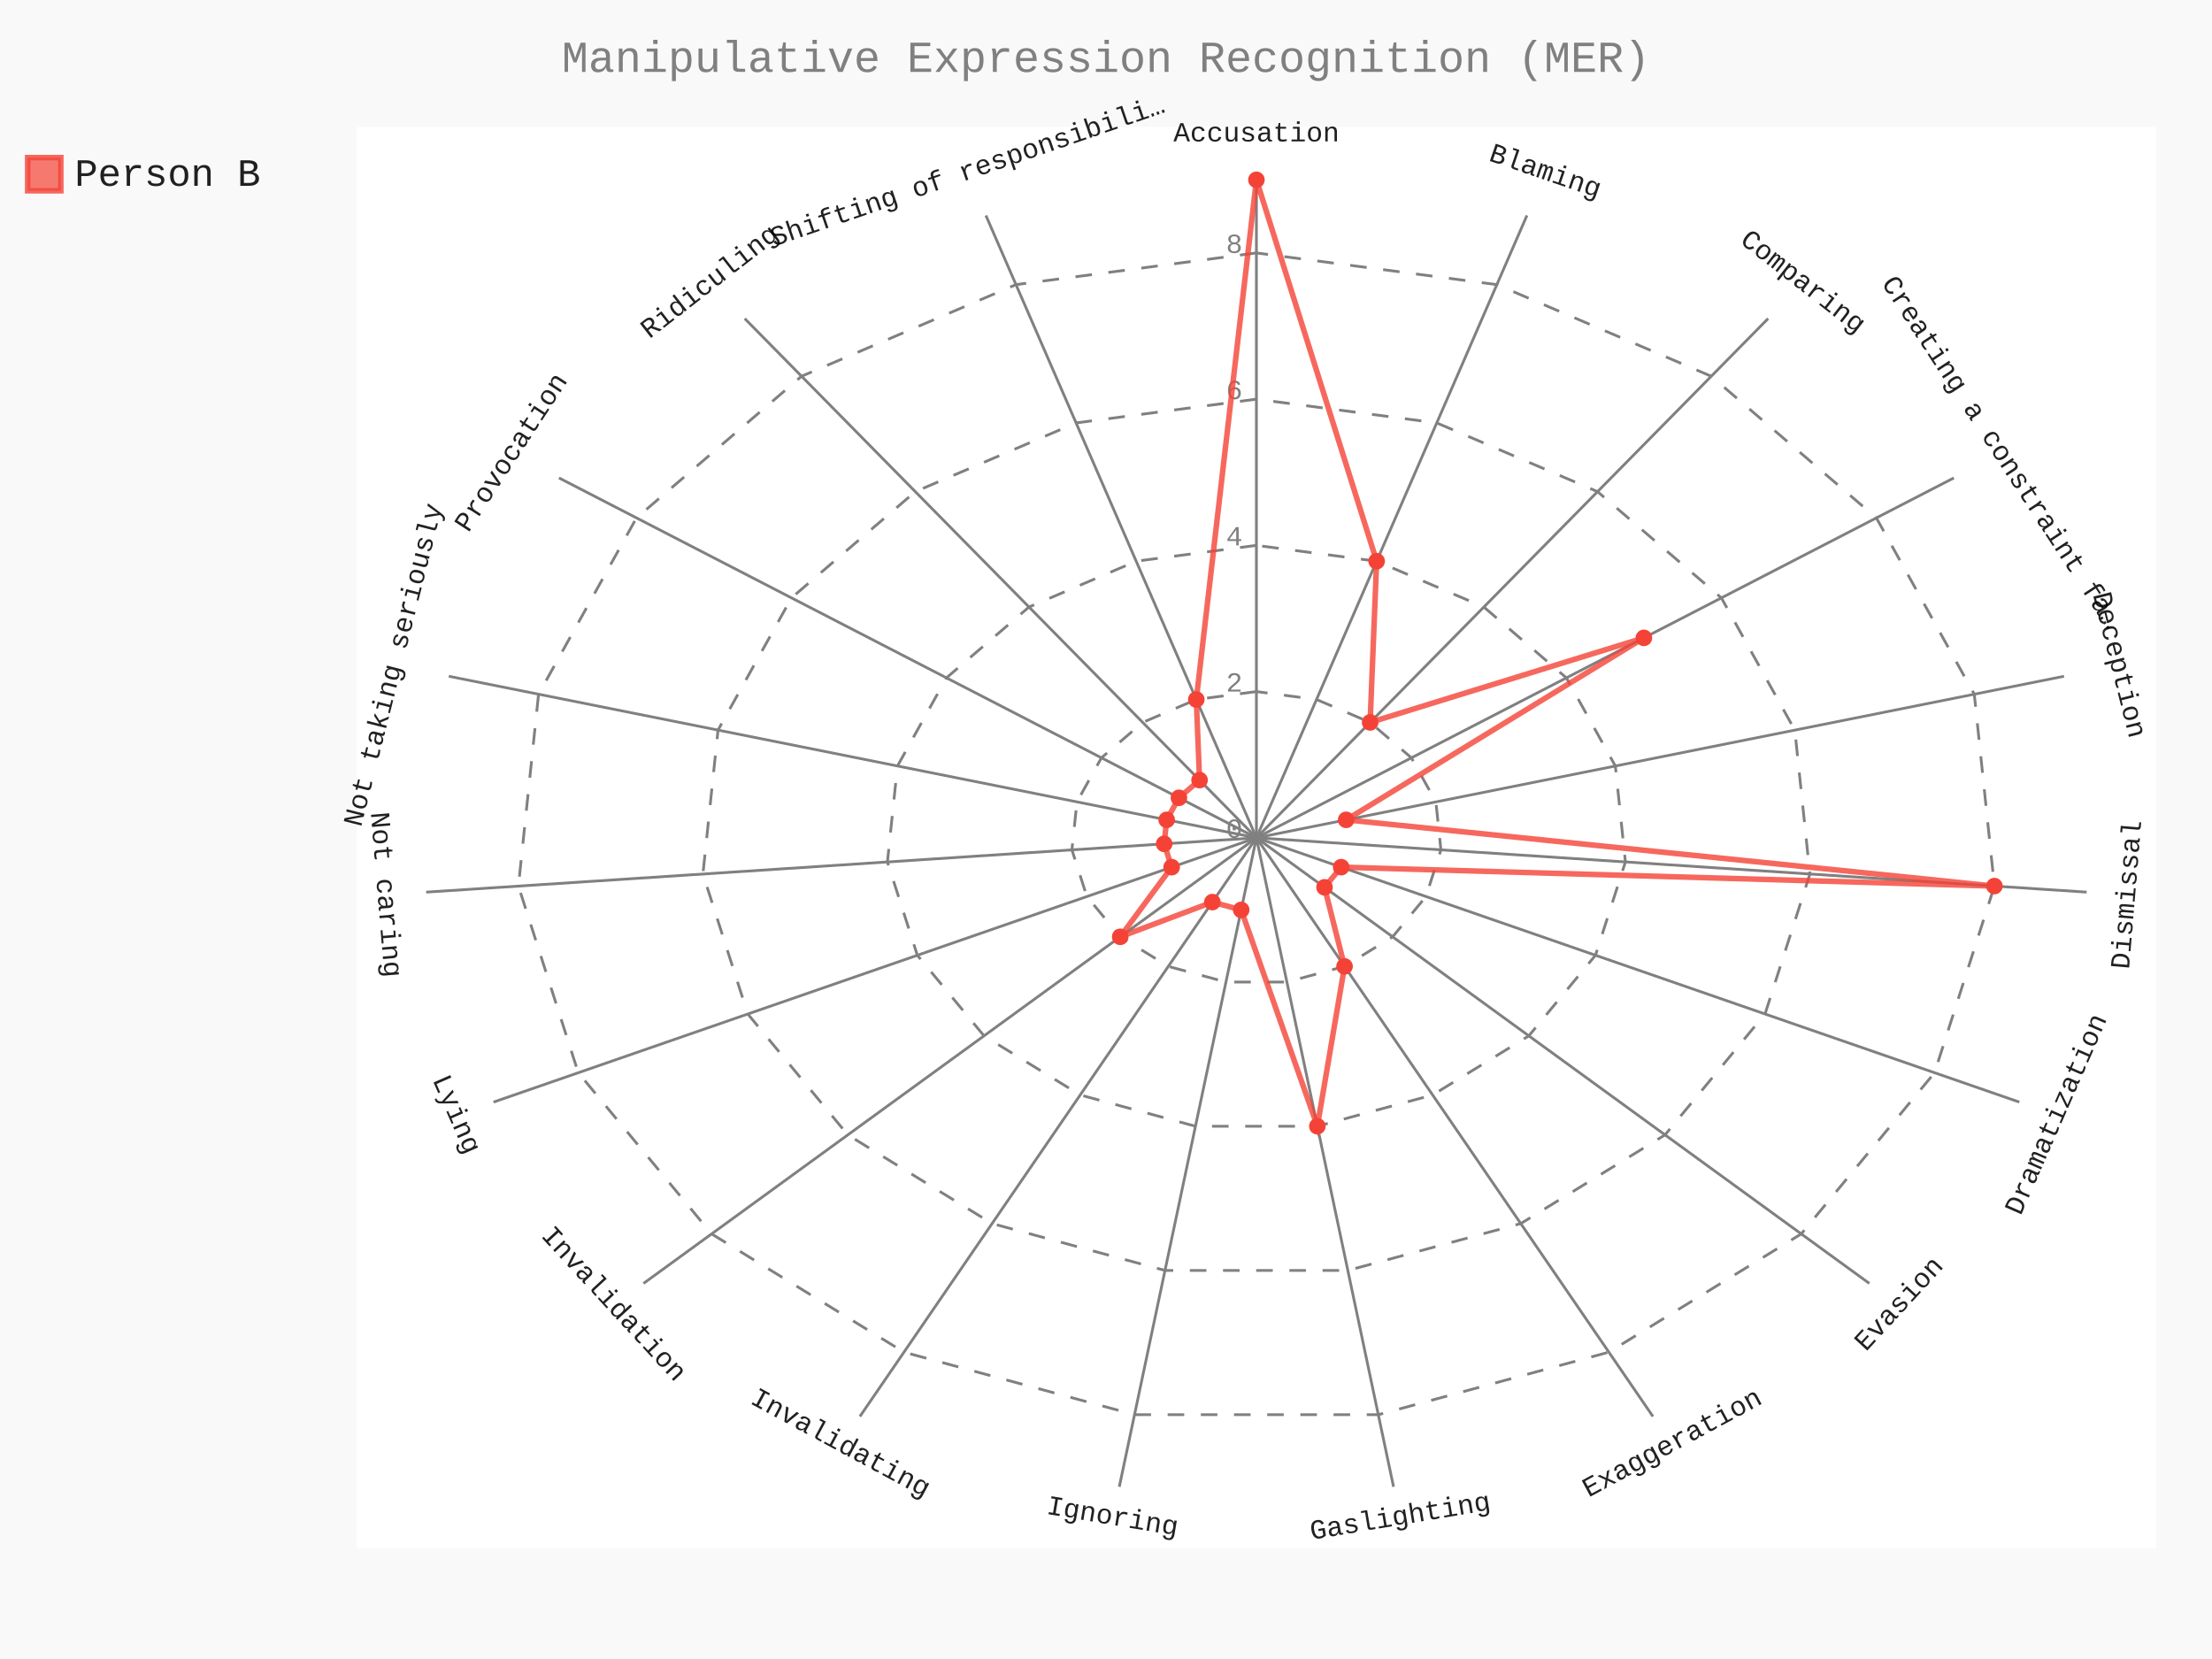
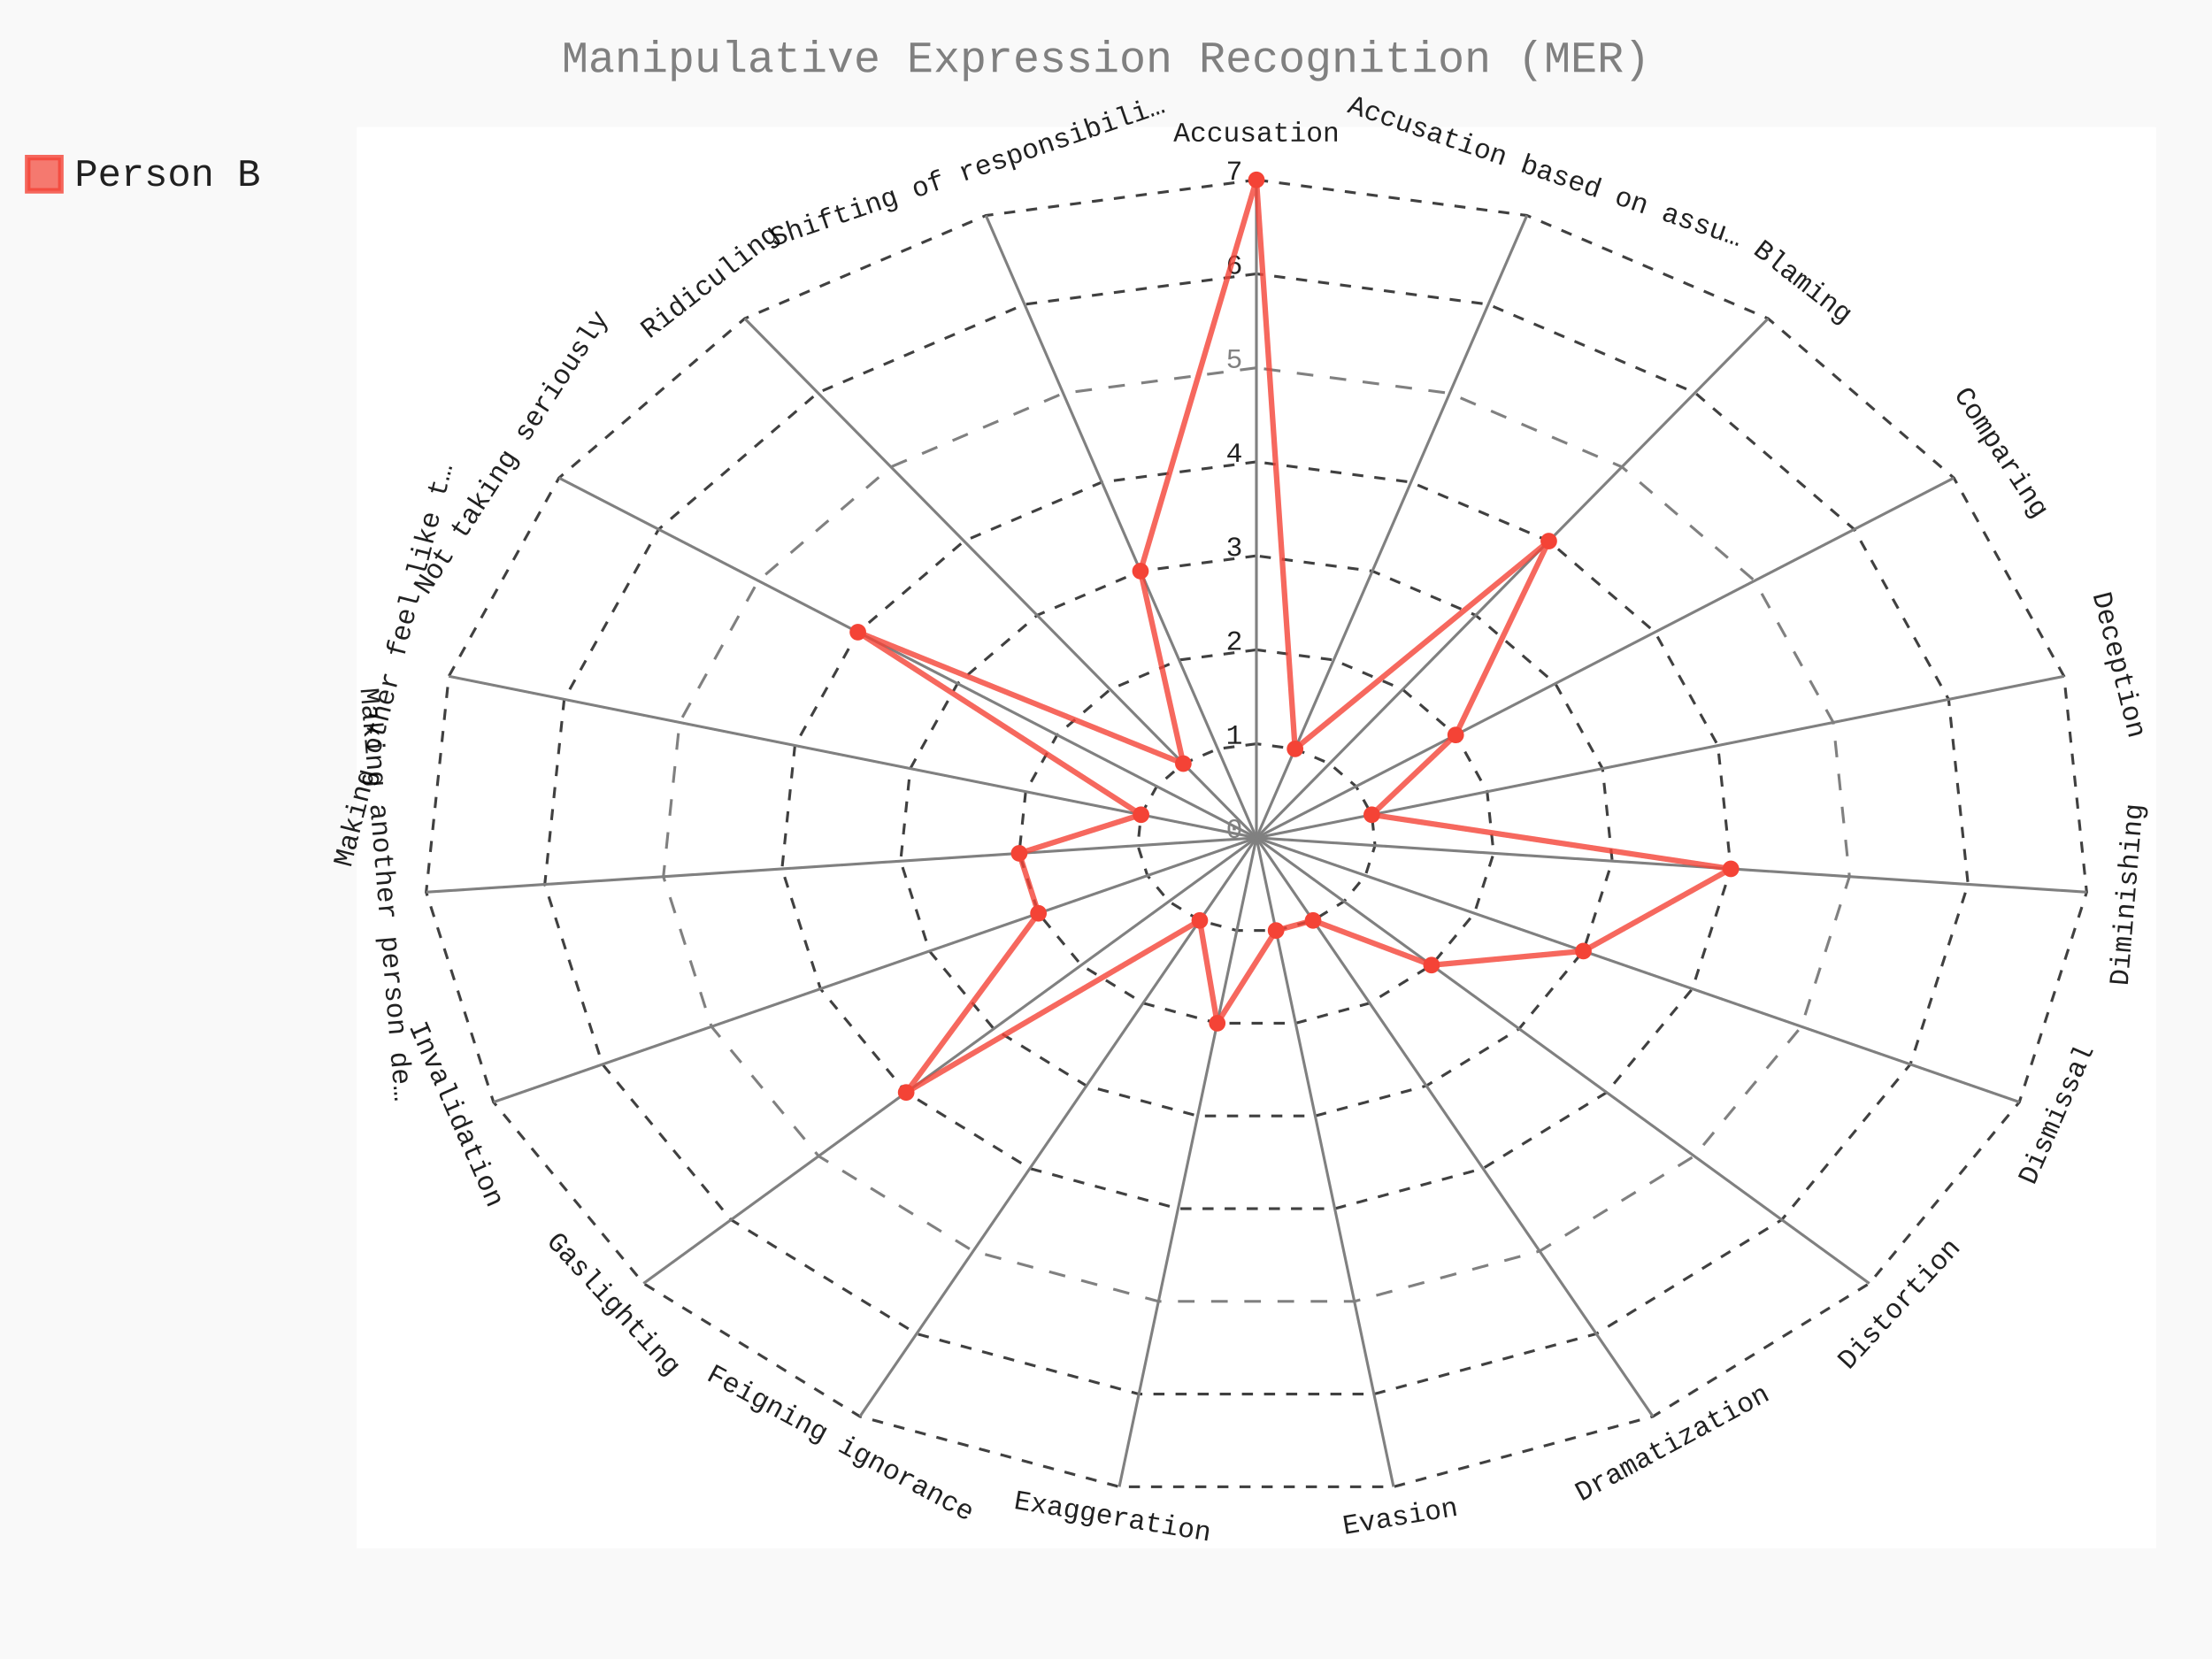
- <svg xmlns="http://www.w3.org/2000/svg" id="chart-50654006-b42e-4879-8b79-3cf847833eaa" class="pygal-chart" viewBox="0 0 800 600">
+ <svg xmlns="http://www.w3.org/2000/svg" id="chart-084419b0-6bca-4d61-9d7b-8b9382723e3b" class="pygal-chart" viewBox="0 0 800 600">
  <defs>
-     <style type="text/css">#chart-50654006-b42e-4879-8b79-3cf847833eaa{-webkit-user-select:none;-webkit-font-smoothing:antialiased;font-family:Consolas,"Liberation Mono",Menlo,Courier,monospace}#chart-50654006-b42e-4879-8b79-3cf847833eaa .title{font-family:Consolas,"Liberation Mono",Menlo,Courier,monospace;font-size:16px}#chart-50654006-b42e-4879-8b79-3cf847833eaa .legends .legend text{font-family:Consolas,"Liberation Mono",Menlo,Courier,monospace;font-size:14px}#chart-50654006-b42e-4879-8b79-3cf847833eaa .axis text{font-family:Consolas,"Liberation Mono",Menlo,Courier,monospace;font-size:10px}#chart-50654006-b42e-4879-8b79-3cf847833eaa .axis text.major{font-family:Consolas,"Liberation Mono",Menlo,Courier,monospace;font-size:10px}#chart-50654006-b42e-4879-8b79-3cf847833eaa .text-overlay text.value{font-family:Consolas,"Liberation Mono",Menlo,Courier,monospace;font-size:16px}#chart-50654006-b42e-4879-8b79-3cf847833eaa .text-overlay text.label{font-family:Consolas,"Liberation Mono",Menlo,Courier,monospace;font-size:10px}#chart-50654006-b42e-4879-8b79-3cf847833eaa .tooltip{font-family:Consolas,"Liberation Mono",Menlo,Courier,monospace;font-size:14px}#chart-50654006-b42e-4879-8b79-3cf847833eaa text.no_data{font-family:Consolas,"Liberation Mono",Menlo,Courier,monospace;font-size:64px}
- #chart-50654006-b42e-4879-8b79-3cf847833eaa{background-color:rgba(249,249,249,1)}#chart-50654006-b42e-4879-8b79-3cf847833eaa path,#chart-50654006-b42e-4879-8b79-3cf847833eaa line,#chart-50654006-b42e-4879-8b79-3cf847833eaa rect,#chart-50654006-b42e-4879-8b79-3cf847833eaa circle{-webkit-transition:150ms;-moz-transition:150ms;transition:150ms}#chart-50654006-b42e-4879-8b79-3cf847833eaa .graph &gt; .background{fill:rgba(249,249,249,1)}#chart-50654006-b42e-4879-8b79-3cf847833eaa .plot &gt; .background{fill:rgba(255,255,255,1)}#chart-50654006-b42e-4879-8b79-3cf847833eaa .graph{fill:rgba(0,0,0,.87)}#chart-50654006-b42e-4879-8b79-3cf847833eaa text.no_data{fill:rgba(128,128,128,1)}#chart-50654006-b42e-4879-8b79-3cf847833eaa .title{fill:rgba(128,128,128,1)}#chart-50654006-b42e-4879-8b79-3cf847833eaa .legends .legend text{fill:rgba(0,0,0,.87)}#chart-50654006-b42e-4879-8b79-3cf847833eaa .legends .legend:hover text{fill:rgba(128,128,128,1)}#chart-50654006-b42e-4879-8b79-3cf847833eaa .axis .line{stroke:rgba(128,128,128,1)}#chart-50654006-b42e-4879-8b79-3cf847833eaa .axis .guide.line{stroke:rgba(0,0,0,.54)}#chart-50654006-b42e-4879-8b79-3cf847833eaa .axis .major.line{stroke:rgba(0,0,0,.87)}#chart-50654006-b42e-4879-8b79-3cf847833eaa .axis text.major{fill:rgba(128,128,128,1)}#chart-50654006-b42e-4879-8b79-3cf847833eaa .axis.y .guides:hover .guide.line,#chart-50654006-b42e-4879-8b79-3cf847833eaa .line-graph .axis.x .guides:hover .guide.line,#chart-50654006-b42e-4879-8b79-3cf847833eaa .stackedline-graph .axis.x .guides:hover .guide.line,#chart-50654006-b42e-4879-8b79-3cf847833eaa .xy-graph .axis.x .guides:hover .guide.line{stroke:rgba(128,128,128,1)}#chart-50654006-b42e-4879-8b79-3cf847833eaa .axis .guides:hover text{fill:rgba(128,128,128,1)}#chart-50654006-b42e-4879-8b79-3cf847833eaa .reactive{fill-opacity:.7;stroke-opacity:.8;stroke-width:2}#chart-50654006-b42e-4879-8b79-3cf847833eaa .ci{stroke:rgba(0,0,0,.87)}#chart-50654006-b42e-4879-8b79-3cf847833eaa .reactive.active,#chart-50654006-b42e-4879-8b79-3cf847833eaa .active .reactive{fill-opacity:.8;stroke-opacity:.9;stroke-width:4}#chart-50654006-b42e-4879-8b79-3cf847833eaa .ci .reactive.active{stroke-width:1.5}#chart-50654006-b42e-4879-8b79-3cf847833eaa .series text{fill:rgba(128,128,128,1)}#chart-50654006-b42e-4879-8b79-3cf847833eaa .tooltip rect{fill:rgba(255,255,255,1);stroke:rgba(128,128,128,1);-webkit-transition:opacity 150ms;-moz-transition:opacity 150ms;transition:opacity 150ms}#chart-50654006-b42e-4879-8b79-3cf847833eaa .tooltip .label{fill:rgba(0,0,0,.87)}#chart-50654006-b42e-4879-8b79-3cf847833eaa .tooltip .label{fill:rgba(0,0,0,.87)}#chart-50654006-b42e-4879-8b79-3cf847833eaa .tooltip .legend{font-size:.8em;fill:rgba(0,0,0,.54)}#chart-50654006-b42e-4879-8b79-3cf847833eaa .tooltip .x_label{font-size:.6em;fill:rgba(128,128,128,1)}#chart-50654006-b42e-4879-8b79-3cf847833eaa .tooltip .xlink{font-size:.5em;text-decoration:underline}#chart-50654006-b42e-4879-8b79-3cf847833eaa .tooltip .value{font-size:1.5em}#chart-50654006-b42e-4879-8b79-3cf847833eaa .bound{font-size:.5em}#chart-50654006-b42e-4879-8b79-3cf847833eaa .max-value{font-size:.75em;fill:rgba(0,0,0,.54)}#chart-50654006-b42e-4879-8b79-3cf847833eaa .map-element{fill:rgba(255,255,255,1);stroke:rgba(0,0,0,.54) !important}#chart-50654006-b42e-4879-8b79-3cf847833eaa .map-element .reactive{fill-opacity:inherit;stroke-opacity:inherit}#chart-50654006-b42e-4879-8b79-3cf847833eaa .color-0,#chart-50654006-b42e-4879-8b79-3cf847833eaa .color-0 a:visited{stroke:#F44336;fill:#F44336}#chart-50654006-b42e-4879-8b79-3cf847833eaa .text-overlay .color-0 text{fill:black}
- #chart-50654006-b42e-4879-8b79-3cf847833eaa text.no_data{text-anchor:middle}#chart-50654006-b42e-4879-8b79-3cf847833eaa .guide.line{fill:none}#chart-50654006-b42e-4879-8b79-3cf847833eaa .centered{text-anchor:middle}#chart-50654006-b42e-4879-8b79-3cf847833eaa .title{text-anchor:middle}#chart-50654006-b42e-4879-8b79-3cf847833eaa .legends .legend text{fill-opacity:1}#chart-50654006-b42e-4879-8b79-3cf847833eaa .axis.x text{text-anchor:middle}#chart-50654006-b42e-4879-8b79-3cf847833eaa .axis.x:not(.web) text[transform]{text-anchor:start}#chart-50654006-b42e-4879-8b79-3cf847833eaa .axis.x:not(.web) text[transform].backwards{text-anchor:end}#chart-50654006-b42e-4879-8b79-3cf847833eaa .axis.y text{text-anchor:end}#chart-50654006-b42e-4879-8b79-3cf847833eaa .axis.y text[transform].backwards{text-anchor:start}#chart-50654006-b42e-4879-8b79-3cf847833eaa .axis.y2 text{text-anchor:start}#chart-50654006-b42e-4879-8b79-3cf847833eaa .axis.y2 text[transform].backwards{text-anchor:end}#chart-50654006-b42e-4879-8b79-3cf847833eaa .axis .guide.line{stroke-dasharray:4,4;stroke:#404040}#chart-50654006-b42e-4879-8b79-3cf847833eaa .axis .major.guide.line{stroke-dasharray:6,6;stroke:#808080}#chart-50654006-b42e-4879-8b79-3cf847833eaa .horizontal .axis.y .guide.line,#chart-50654006-b42e-4879-8b79-3cf847833eaa .horizontal .axis.y2 .guide.line,#chart-50654006-b42e-4879-8b79-3cf847833eaa .vertical .axis.x .guide.line{opacity:0}#chart-50654006-b42e-4879-8b79-3cf847833eaa .horizontal .axis.always_show .guide.line,#chart-50654006-b42e-4879-8b79-3cf847833eaa .vertical .axis.always_show .guide.line{opacity:1 !important}#chart-50654006-b42e-4879-8b79-3cf847833eaa .axis.y .guides:hover .guide.line,#chart-50654006-b42e-4879-8b79-3cf847833eaa .axis.y2 .guides:hover .guide.line,#chart-50654006-b42e-4879-8b79-3cf847833eaa .axis.x .guides:hover .guide.line{opacity:1}#chart-50654006-b42e-4879-8b79-3cf847833eaa .axis .guides:hover text{opacity:1}#chart-50654006-b42e-4879-8b79-3cf847833eaa .nofill{fill:none}#chart-50654006-b42e-4879-8b79-3cf847833eaa .subtle-fill{fill-opacity:.2}#chart-50654006-b42e-4879-8b79-3cf847833eaa .dot{stroke-width:1px;fill-opacity:1;stroke-opacity:1}#chart-50654006-b42e-4879-8b79-3cf847833eaa .dot.active{stroke-width:5px}#chart-50654006-b42e-4879-8b79-3cf847833eaa .dot.negative{fill:transparent}#chart-50654006-b42e-4879-8b79-3cf847833eaa text,#chart-50654006-b42e-4879-8b79-3cf847833eaa tspan{stroke:none !important}#chart-50654006-b42e-4879-8b79-3cf847833eaa .series text.active{opacity:1}#chart-50654006-b42e-4879-8b79-3cf847833eaa .tooltip rect{fill-opacity:.95;stroke-width:.5}#chart-50654006-b42e-4879-8b79-3cf847833eaa .tooltip text{fill-opacity:1}#chart-50654006-b42e-4879-8b79-3cf847833eaa .showable{visibility:hidden}#chart-50654006-b42e-4879-8b79-3cf847833eaa .showable.shown{visibility:visible}#chart-50654006-b42e-4879-8b79-3cf847833eaa .gauge-background{fill:rgba(229,229,229,1);stroke:none}#chart-50654006-b42e-4879-8b79-3cf847833eaa .bg-lines{stroke:rgba(249,249,249,1);stroke-width:2px}</style>
+     <style type="text/css">#chart-084419b0-6bca-4d61-9d7b-8b9382723e3b{-webkit-user-select:none;-webkit-font-smoothing:antialiased;font-family:Consolas,"Liberation Mono",Menlo,Courier,monospace}#chart-084419b0-6bca-4d61-9d7b-8b9382723e3b .title{font-family:Consolas,"Liberation Mono",Menlo,Courier,monospace;font-size:16px}#chart-084419b0-6bca-4d61-9d7b-8b9382723e3b .legends .legend text{font-family:Consolas,"Liberation Mono",Menlo,Courier,monospace;font-size:14px}#chart-084419b0-6bca-4d61-9d7b-8b9382723e3b .axis text{font-family:Consolas,"Liberation Mono",Menlo,Courier,monospace;font-size:10px}#chart-084419b0-6bca-4d61-9d7b-8b9382723e3b .axis text.major{font-family:Consolas,"Liberation Mono",Menlo,Courier,monospace;font-size:10px}#chart-084419b0-6bca-4d61-9d7b-8b9382723e3b .text-overlay text.value{font-family:Consolas,"Liberation Mono",Menlo,Courier,monospace;font-size:16px}#chart-084419b0-6bca-4d61-9d7b-8b9382723e3b .text-overlay text.label{font-family:Consolas,"Liberation Mono",Menlo,Courier,monospace;font-size:10px}#chart-084419b0-6bca-4d61-9d7b-8b9382723e3b .tooltip{font-family:Consolas,"Liberation Mono",Menlo,Courier,monospace;font-size:14px}#chart-084419b0-6bca-4d61-9d7b-8b9382723e3b text.no_data{font-family:Consolas,"Liberation Mono",Menlo,Courier,monospace;font-size:64px}
+ #chart-084419b0-6bca-4d61-9d7b-8b9382723e3b{background-color:rgba(249,249,249,1)}#chart-084419b0-6bca-4d61-9d7b-8b9382723e3b path,#chart-084419b0-6bca-4d61-9d7b-8b9382723e3b line,#chart-084419b0-6bca-4d61-9d7b-8b9382723e3b rect,#chart-084419b0-6bca-4d61-9d7b-8b9382723e3b circle{-webkit-transition:150ms;-moz-transition:150ms;transition:150ms}#chart-084419b0-6bca-4d61-9d7b-8b9382723e3b .graph &gt; .background{fill:rgba(249,249,249,1)}#chart-084419b0-6bca-4d61-9d7b-8b9382723e3b .plot &gt; .background{fill:rgba(255,255,255,1)}#chart-084419b0-6bca-4d61-9d7b-8b9382723e3b .graph{fill:rgba(0,0,0,.87)}#chart-084419b0-6bca-4d61-9d7b-8b9382723e3b text.no_data{fill:rgba(128,128,128,1)}#chart-084419b0-6bca-4d61-9d7b-8b9382723e3b .title{fill:rgba(128,128,128,1)}#chart-084419b0-6bca-4d61-9d7b-8b9382723e3b .legends .legend text{fill:rgba(0,0,0,.87)}#chart-084419b0-6bca-4d61-9d7b-8b9382723e3b .legends .legend:hover text{fill:rgba(128,128,128,1)}#chart-084419b0-6bca-4d61-9d7b-8b9382723e3b .axis .line{stroke:rgba(128,128,128,1)}#chart-084419b0-6bca-4d61-9d7b-8b9382723e3b .axis .guide.line{stroke:rgba(0,0,0,.54)}#chart-084419b0-6bca-4d61-9d7b-8b9382723e3b .axis .major.line{stroke:rgba(0,0,0,.87)}#chart-084419b0-6bca-4d61-9d7b-8b9382723e3b .axis text.major{fill:rgba(128,128,128,1)}#chart-084419b0-6bca-4d61-9d7b-8b9382723e3b .axis.y .guides:hover .guide.line,#chart-084419b0-6bca-4d61-9d7b-8b9382723e3b .line-graph .axis.x .guides:hover .guide.line,#chart-084419b0-6bca-4d61-9d7b-8b9382723e3b .stackedline-graph .axis.x .guides:hover .guide.line,#chart-084419b0-6bca-4d61-9d7b-8b9382723e3b .xy-graph .axis.x .guides:hover .guide.line{stroke:rgba(128,128,128,1)}#chart-084419b0-6bca-4d61-9d7b-8b9382723e3b .axis .guides:hover text{fill:rgba(128,128,128,1)}#chart-084419b0-6bca-4d61-9d7b-8b9382723e3b .reactive{fill-opacity:.7;stroke-opacity:.8;stroke-width:2}#chart-084419b0-6bca-4d61-9d7b-8b9382723e3b .ci{stroke:rgba(0,0,0,.87)}#chart-084419b0-6bca-4d61-9d7b-8b9382723e3b .reactive.active,#chart-084419b0-6bca-4d61-9d7b-8b9382723e3b .active .reactive{fill-opacity:.8;stroke-opacity:.9;stroke-width:4}#chart-084419b0-6bca-4d61-9d7b-8b9382723e3b .ci .reactive.active{stroke-width:1.5}#chart-084419b0-6bca-4d61-9d7b-8b9382723e3b .series text{fill:rgba(128,128,128,1)}#chart-084419b0-6bca-4d61-9d7b-8b9382723e3b .tooltip rect{fill:rgba(255,255,255,1);stroke:rgba(128,128,128,1);-webkit-transition:opacity 150ms;-moz-transition:opacity 150ms;transition:opacity 150ms}#chart-084419b0-6bca-4d61-9d7b-8b9382723e3b .tooltip .label{fill:rgba(0,0,0,.87)}#chart-084419b0-6bca-4d61-9d7b-8b9382723e3b .tooltip .label{fill:rgba(0,0,0,.87)}#chart-084419b0-6bca-4d61-9d7b-8b9382723e3b .tooltip .legend{font-size:.8em;fill:rgba(0,0,0,.54)}#chart-084419b0-6bca-4d61-9d7b-8b9382723e3b .tooltip .x_label{font-size:.6em;fill:rgba(128,128,128,1)}#chart-084419b0-6bca-4d61-9d7b-8b9382723e3b .tooltip .xlink{font-size:.5em;text-decoration:underline}#chart-084419b0-6bca-4d61-9d7b-8b9382723e3b .tooltip .value{font-size:1.5em}#chart-084419b0-6bca-4d61-9d7b-8b9382723e3b .bound{font-size:.5em}#chart-084419b0-6bca-4d61-9d7b-8b9382723e3b .max-value{font-size:.75em;fill:rgba(0,0,0,.54)}#chart-084419b0-6bca-4d61-9d7b-8b9382723e3b .map-element{fill:rgba(255,255,255,1);stroke:rgba(0,0,0,.54) !important}#chart-084419b0-6bca-4d61-9d7b-8b9382723e3b .map-element .reactive{fill-opacity:inherit;stroke-opacity:inherit}#chart-084419b0-6bca-4d61-9d7b-8b9382723e3b .color-0,#chart-084419b0-6bca-4d61-9d7b-8b9382723e3b .color-0 a:visited{stroke:#F44336;fill:#F44336}#chart-084419b0-6bca-4d61-9d7b-8b9382723e3b .text-overlay .color-0 text{fill:black}
+ #chart-084419b0-6bca-4d61-9d7b-8b9382723e3b text.no_data{text-anchor:middle}#chart-084419b0-6bca-4d61-9d7b-8b9382723e3b .guide.line{fill:none}#chart-084419b0-6bca-4d61-9d7b-8b9382723e3b .centered{text-anchor:middle}#chart-084419b0-6bca-4d61-9d7b-8b9382723e3b .title{text-anchor:middle}#chart-084419b0-6bca-4d61-9d7b-8b9382723e3b .legends .legend text{fill-opacity:1}#chart-084419b0-6bca-4d61-9d7b-8b9382723e3b .axis.x text{text-anchor:middle}#chart-084419b0-6bca-4d61-9d7b-8b9382723e3b .axis.x:not(.web) text[transform]{text-anchor:start}#chart-084419b0-6bca-4d61-9d7b-8b9382723e3b .axis.x:not(.web) text[transform].backwards{text-anchor:end}#chart-084419b0-6bca-4d61-9d7b-8b9382723e3b .axis.y text{text-anchor:end}#chart-084419b0-6bca-4d61-9d7b-8b9382723e3b .axis.y text[transform].backwards{text-anchor:start}#chart-084419b0-6bca-4d61-9d7b-8b9382723e3b .axis.y2 text{text-anchor:start}#chart-084419b0-6bca-4d61-9d7b-8b9382723e3b .axis.y2 text[transform].backwards{text-anchor:end}#chart-084419b0-6bca-4d61-9d7b-8b9382723e3b .axis .guide.line{stroke-dasharray:4,4;stroke:#404040}#chart-084419b0-6bca-4d61-9d7b-8b9382723e3b .axis .major.guide.line{stroke-dasharray:6,6;stroke:#808080}#chart-084419b0-6bca-4d61-9d7b-8b9382723e3b .horizontal .axis.y .guide.line,#chart-084419b0-6bca-4d61-9d7b-8b9382723e3b .horizontal .axis.y2 .guide.line,#chart-084419b0-6bca-4d61-9d7b-8b9382723e3b .vertical .axis.x .guide.line{opacity:0}#chart-084419b0-6bca-4d61-9d7b-8b9382723e3b .horizontal .axis.always_show .guide.line,#chart-084419b0-6bca-4d61-9d7b-8b9382723e3b .vertical .axis.always_show .guide.line{opacity:1 !important}#chart-084419b0-6bca-4d61-9d7b-8b9382723e3b .axis.y .guides:hover .guide.line,#chart-084419b0-6bca-4d61-9d7b-8b9382723e3b .axis.y2 .guides:hover .guide.line,#chart-084419b0-6bca-4d61-9d7b-8b9382723e3b .axis.x .guides:hover .guide.line{opacity:1}#chart-084419b0-6bca-4d61-9d7b-8b9382723e3b .axis .guides:hover text{opacity:1}#chart-084419b0-6bca-4d61-9d7b-8b9382723e3b .nofill{fill:none}#chart-084419b0-6bca-4d61-9d7b-8b9382723e3b .subtle-fill{fill-opacity:.2}#chart-084419b0-6bca-4d61-9d7b-8b9382723e3b .dot{stroke-width:1px;fill-opacity:1;stroke-opacity:1}#chart-084419b0-6bca-4d61-9d7b-8b9382723e3b .dot.active{stroke-width:5px}#chart-084419b0-6bca-4d61-9d7b-8b9382723e3b .dot.negative{fill:transparent}#chart-084419b0-6bca-4d61-9d7b-8b9382723e3b text,#chart-084419b0-6bca-4d61-9d7b-8b9382723e3b tspan{stroke:none !important}#chart-084419b0-6bca-4d61-9d7b-8b9382723e3b .series text.active{opacity:1}#chart-084419b0-6bca-4d61-9d7b-8b9382723e3b .tooltip rect{fill-opacity:.95;stroke-width:.5}#chart-084419b0-6bca-4d61-9d7b-8b9382723e3b .tooltip text{fill-opacity:1}#chart-084419b0-6bca-4d61-9d7b-8b9382723e3b .showable{visibility:hidden}#chart-084419b0-6bca-4d61-9d7b-8b9382723e3b .showable.shown{visibility:visible}#chart-084419b0-6bca-4d61-9d7b-8b9382723e3b .gauge-background{fill:rgba(229,229,229,1);stroke:none}#chart-084419b0-6bca-4d61-9d7b-8b9382723e3b .bg-lines{stroke:rgba(249,249,249,1);stroke-width:2px}</style>
  </defs>
  <g class="graph radar-graph vertical">
    <rect x="0" y="0" width="800" height="600" class="background" />
    <g transform="translate(129, 46)" class="plot">
      <rect x="0" y="0" width="650.8" height="514" class="background" />
      <g class="axis y web">
        <g class="guides">
-           <path d="M325.4 45.477 L238.439 56.938 160.902 90.079 101.191 141.308 65.776 205.074 58.496 274.467 80.139 341.968 128.359 400.26 197.932 443.029 281.318 465.638 369.482 465.638 452.868 443.029 522.441 400.26 570.661 341.968 592.304 274.467 585.024 205.074 549.609 141.308 489.898 90.079 412.361 56.938 325.4 45.477 Z" class="major guide line" />
-           <text x="320.4" y="45.477" class="major">8</text>
-         </g>
-         <g class="guides">
-           <path d="M325.4 98.358 L260.18 106.954 202.027 131.809 157.243 170.231 130.682 218.056 125.222 270.101 141.454 320.726 177.619 364.445 229.799 396.521 292.339 413.478 358.461 413.478 421.001 396.521 473.181 364.445 509.346 320.726 525.578 270.101 520.118 218.056 493.557 170.231 448.773 131.809 390.62 106.954 325.4 98.358 Z" class="major guide line" />
-           <text x="320.4" y="98.358" class="major">6</text>
-         </g>
-         <g class="guides">
-           <path d="M325.4 151.239 L281.92 156.969 243.151 173.539 213.295 199.154 195.588 231.037 191.948 265.734 202.769 299.484 226.88 328.63 261.666 350.014 303.359 361.319 347.441 361.319 389.134 350.014 423.92 328.63 448.031 299.484 458.852 265.734 455.212 231.037 437.505 199.154 407.649 173.539 368.88 156.969 325.4 151.239 Z" class="major guide line" />
-           <text x="320.4" y="151.239" class="major">4</text>
-         </g>
-         <g class="guides">
-           <path d="M325.4 204.119 L303.66 206.985 284.276 215.27 269.348 228.077 260.494 244.019 258.674 261.367 264.085 278.242 276.14 292.815 293.533 303.507 314.38 309.159 336.42 309.159 357.267 303.507 374.66 292.815 386.715 278.242 392.126 261.367 390.306 244.019 381.452 228.077 366.524 215.27 347.14 206.985 325.4 204.119 Z" class="major guide line" />
-           <text x="320.4" y="204.119" class="major">2</text>
+           <path d="M325.4 19.037 L227.569 31.931 140.34 69.214 73.165 126.847 33.323 198.584 25.133 276.651 49.481 352.589 103.729 418.168 181.999 466.282 275.808 491.717 374.992 491.717 468.801 466.282 547.071 418.168 601.319 352.589 625.667 276.651 617.477 198.584 577.635 126.847 510.46 69.214 423.231 31.931 325.4 19.037 Z" class="guide line" />
+           <text x="320.4" y="19.037" class="">7</text>
+         </g>
+         <g class="guides">
+           <path d="M325.4 53.032 L241.545 64.083 166.777 96.04 109.198 145.44 75.049 206.929 68.028 273.844 88.898 338.933 135.396 395.144 202.485 436.385 282.893 458.186 367.907 458.186 448.315 436.385 515.404 395.144 561.902 338.933 582.772 273.844 575.751 206.929 541.602 145.44 484.023 96.04 409.255 64.083 325.4 53.032 Z" class="guide line" />
+           <text x="320.4" y="53.032" class="">6</text>
+         </g>
+         <g class="guides">
+           <path d="M325.4 87.026 L255.521 96.236 193.214 122.867 145.232 164.033 116.774 215.274 110.923 271.036 128.315 325.278 167.064 372.12 222.971 406.487 289.977 424.655 360.823 424.655 427.829 406.487 483.736 372.12 522.485 325.278 539.877 271.036 534.026 215.274 505.568 164.033 457.586 122.867 395.279 96.236 325.4 87.026 Z" class="major guide line" />
+           <text x="320.4" y="87.026" class="major">5</text>
+         </g>
+         <g class="guides">
+           <path d="M325.4 121.021 L269.497 128.389 219.651 149.694 181.266 182.627 158.499 223.619 153.819 268.229 167.732 311.622 198.731 349.096 243.456 376.59 297.062 391.124 353.738 391.124 407.344 376.59 452.069 349.096 483.068 311.622 496.981 268.229 492.301 223.619 469.534 182.627 431.149 149.694 381.303 128.389 325.4 121.021 Z" class="guide line" />
+           <text x="320.4" y="121.021" class="">4</text>
+         </g>
+         <g class="guides">
+           <path d="M325.4 155.016 L283.473 160.542 246.089 176.52 217.299 201.22 200.224 231.964 196.714 265.422 207.149 297.967 230.398 326.072 263.942 346.692 304.146 357.593 346.654 357.593 386.858 346.692 420.402 326.072 443.651 297.967 454.086 265.422 450.576 231.964 433.501 201.22 404.711 176.52 367.327 160.542 325.4 155.016 Z" class="guide line" />
+           <text x="320.4" y="155.016" class="">3</text>
+         </g>
+         <g class="guides">
+           <path d="M325.4 189.011 L297.448 192.694 272.526 203.347 253.333 219.813 241.95 240.31 239.609 262.615 246.566 284.311 262.065 303.048 284.428 316.795 311.231 324.062 339.569 324.062 366.372 316.795 388.735 303.048 404.234 284.311 411.191 262.615 408.85 240.31 397.467 219.813 378.274 203.347 353.352 192.694 325.4 189.011 Z" class="guide line" />
+           <text x="320.4" y="189.011" class="">2</text>
+         </g>
+         <g class="guides">
+           <path d="M325.4 223.005 L311.424 224.847 298.963 230.173 289.366 238.407 283.675 248.655 282.505 259.807 285.983 270.656 293.733 280.024 304.914 286.897 318.315 290.531 332.485 290.531 345.886 286.897 357.067 280.024 364.817 270.656 368.295 259.807 367.125 248.655 361.434 238.407 351.837 230.173 339.376 224.847 325.4 223.005 Z" class="guide line" />
+           <text x="320.4" y="223.005" class="">1</text>
        </g>
        <g class="guides">
          <path d="M325.4 257 L325.4 257 325.4 257 325.4 257 325.4 257 325.4 257 325.4 257 325.4 257 325.4 257 325.4 257 325.4 257 325.4 257 325.4 257 325.4 257 325.4 257 325.4 257 325.4 257 325.4 257 325.4 257 325.4 257 Z" class="major guide line" />
          <text x="320.4" y="257.0" class="major">0</text>
        </g>
      </g>
      <g class="axis x web">
        <g class="guides">
          <path d="M325.4 257 L325.4 19.037" class="line" />
          <text x="325.4" y="5.14" class="" transform="rotate(0 325.4 5.14)">Accusation</text>
        </g>
        <g class="guides">
          <path d="M325.4 257 L227.569 31.931" class="line" />
          <text x="221.856" y="18.786" class="" transform="rotate(-18.94737 221.8559 18.78647)">Shifting of responsibili…</text>
        </g>
        <g class="guides">
          <path d="M325.4 257 L140.34 69.214" class="line" />
          <text x="129.532" y="58.247" class="" transform="rotate(-37.89474 129.5325 58.24707)">Ridiculing</text>
        </g>
        <g class="guides">
          <path d="M325.4 257 L73.165 126.847" class="line" />
-           <text x="58.434" y="119.246" class="" transform="rotate(-56.8421 58.43431 119.2456)">Provocation</text>
+           <text x="58.434" y="119.246" class="" transform="rotate(-56.8421 58.43431 119.2456)">Not taking seriously</text>
        </g>
        <g class="guides">
          <path d="M325.4 257 L33.323 198.584" class="line" />
-           <text x="16.266" y="195.172" class="" transform="rotate(-75.78947 16.26601 195.172)">Not taking seriously</text>
+           <text x="16.266" y="195.172" class="" transform="rotate(-75.78947 16.26601 195.172)">Making other feel like t…</text>
        </g>
        <g class="guides">
          <path d="M325.4 257 L25.133 276.651" class="line" />
-           <text x="7.597" y="277.798" class="" transform="rotate(-274.7368 7.597178 277.7984)">Not caring</text>
+           <text x="7.597" y="277.798" class="" transform="rotate(-274.7368 7.597178 277.7984)">Making another person de…</text>
        </g>
        <g class="guides">
          <path d="M325.4 257 L49.481 352.589" class="line" />
-           <text x="33.367" y="358.171" class="" transform="rotate(-293.6842 33.36721 358.171)">Lying</text>
+           <text x="33.367" y="358.171" class="" transform="rotate(-293.6842 33.36721 358.171)">Invalidation</text>
        </g>
        <g class="guides">
          <path d="M325.4 257 L103.729 418.168" class="line" />
-           <text x="90.784" y="427.58" class="" transform="rotate(-312.6316 90.78353 427.5801)">Invalidation</text>
+           <text x="90.784" y="427.58" class="" transform="rotate(-312.6316 90.78353 427.5801)">Gaslighting</text>
        </g>
        <g class="guides">
          <path d="M325.4 257 L181.999 466.282" class="line" />
-           <text x="173.624" y="478.504" class="" transform="rotate(-331.5789 173.6242 478.5043)">Invalidating</text>
+           <text x="173.624" y="478.504" class="" transform="rotate(-331.5789 173.6242 478.5043)">Feigning ignorance</text>
        </g>
        <g class="guides">
          <path d="M325.4 257 L275.808 491.717" class="line" />
-           <text x="272.912" y="505.425" class="" transform="rotate(-350.5263 272.9121 505.425)">Ignoring</text>
+           <text x="272.912" y="505.425" class="" transform="rotate(-350.5263 272.9121 505.425)">Exaggeration</text>
        </g>
        <g class="guides">
          <path d="M325.4 257 L374.992 491.717" class="line" />
-           <text x="377.888" y="505.425" class="" transform="rotate(-369.4737 377.8879 505.425)">Gaslighting</text>
+           <text x="377.888" y="505.425" class="" transform="rotate(-369.4737 377.8879 505.425)">Evasion</text>
        </g>
        <g class="guides">
          <path d="M325.4 257 L468.801 466.282" class="line" />
-           <text x="477.176" y="478.504" class="" transform="rotate(-388.4211 477.1758 478.5043)">Exaggeration</text>
+           <text x="477.176" y="478.504" class="" transform="rotate(-388.4211 477.1758 478.5043)">Dramatization</text>
        </g>
        <g class="guides">
          <path d="M325.4 257 L547.071 418.168" class="line" />
-           <text x="560.016" y="427.58" class="" transform="rotate(-407.3684 560.0165 427.5801)">Evasion</text>
+           <text x="560.016" y="427.58" class="" transform="rotate(-407.3684 560.0165 427.5801)">Distortion</text>
        </g>
        <g class="guides">
          <path d="M325.4 257 L601.319 352.589" class="line" />
-           <text x="617.433" y="358.171" class="" transform="rotate(-426.3158 617.4328 358.171)">Dramatization</text>
+           <text x="617.433" y="358.171" class="" transform="rotate(-426.3158 617.4328 358.171)">Dismissal</text>
        </g>
        <g class="guides">
          <path d="M325.4 257 L625.667 276.651" class="line" />
-           <text x="643.203" y="277.798" class="" transform="rotate(-445.2632 643.2028 277.7984)">Dismissal</text>
+           <text x="643.203" y="277.798" class="" transform="rotate(-445.2632 643.2028 277.7984)">Diminishing</text>
        </g>
        <g class="guides">
          <path d="M325.4 257 L617.477 198.584" class="line" />
          <text x="634.534" y="195.172" class="" transform="rotate(-284.2105 634.534 195.172)">Deception</text>
        </g>
        <g class="guides">
          <path d="M325.4 257 L577.635 126.847" class="line" />
-           <text x="592.366" y="119.246" class="" transform="rotate(-303.1579 592.3657 119.2456)">Creating a constraint fa…</text>
+           <text x="592.366" y="119.246" class="" transform="rotate(-303.1579 592.3657 119.2456)">Comparing</text>
        </g>
        <g class="guides">
          <path d="M325.4 257 L510.46 69.214" class="line" />
-           <text x="521.268" y="58.247" class="" transform="rotate(-322.1053 521.2675 58.24707)">Comparing</text>
+           <text x="521.268" y="58.247" class="" transform="rotate(-322.1053 521.2675 58.24707)">Blaming</text>
        </g>
        <g class="guides">
          <path d="M325.4 257 L423.231 31.931" class="line" />
-           <text x="428.944" y="18.786" class="" transform="rotate(-341.0526 428.9441 18.78647)">Blaming</text>
+           <text x="428.944" y="18.786" class="" transform="rotate(-341.0526 428.9441 18.78647)">Accusation based on assu…</text>
        </g>
      </g>
      <g class="series serie-0 color-0">
-         <path d="M325.4 19.037 L303.66 206.985 304.838 236.135 297.374 242.539 292.947 250.509 292.037 259.183 294.742 267.621 276.14 292.815 309.467 280.254 319.89 283.08 347.441 361.319 357.267 303.507 350.03 274.908 356.058 267.621 592.304 274.467 357.853 250.509 465.531 184.693 366.524 215.27 368.88 156.969 Z" class="line reactive nofill" />
+         <path d="M325.4 19.037 L283.473 160.542 298.963 230.173 181.266 182.627 283.675 248.655 239.609 262.615 246.566 284.311 198.731 349.096 304.914 286.897 311.231 324.062 332.485 290.531 345.886 286.897 388.735 303.048 443.651 297.967 496.981 268.229 367.125 248.655 397.467 219.813 431.149 149.694 339.376 224.847 Z" class="line reactive nofill" />
      </g>
    </g>
    <g class="titles">
      <text x="400.0" y="26" class="title plot_title">Manipulative Expression Recognition (MER)</text>
    </g>
    <g transform="translate(129, 46)" class="plot overlay">
      <g class="series serie-0 color-0">
        <g class="dots">
          <circle cx="325.4" cy="19.037" r="2.5" class="dot reactive tooltip-trigger" />
        </g>
        <g class="dots">
-           <circle cx="303.66" cy="206.985" r="2.5" class="dot reactive tooltip-trigger" />
-         </g>
-         <g class="dots">
-           <circle cx="304.838" cy="236.135" r="2.5" class="dot reactive tooltip-trigger" />
-         </g>
-         <g class="dots">
-           <circle cx="297.374" cy="242.539" r="2.5" class="dot reactive tooltip-trigger" />
-         </g>
-         <g class="dots">
-           <circle cx="292.947" cy="250.509" r="2.5" class="dot reactive tooltip-trigger" />
-         </g>
-         <g class="dots">
-           <circle cx="292.037" cy="259.183" r="2.5" class="dot reactive tooltip-trigger" />
-         </g>
-         <g class="dots">
-           <circle cx="294.742" cy="267.621" r="2.5" class="dot reactive tooltip-trigger" />
-         </g>
-         <g class="dots">
-           <circle cx="276.14" cy="292.815" r="2.5" class="dot reactive tooltip-trigger" />
-         </g>
-         <g class="dots">
-           <circle cx="309.467" cy="280.254" r="2.5" class="dot reactive tooltip-trigger" />
-         </g>
-         <g class="dots">
-           <circle cx="319.89" cy="283.08" r="2.5" class="dot reactive tooltip-trigger" />
-         </g>
-         <g class="dots">
-           <circle cx="347.441" cy="361.319" r="2.5" class="dot reactive tooltip-trigger" />
-         </g>
-         <g class="dots">
-           <circle cx="357.267" cy="303.507" r="2.5" class="dot reactive tooltip-trigger" />
-         </g>
-         <g class="dots">
-           <circle cx="350.03" cy="274.908" r="2.5" class="dot reactive tooltip-trigger" />
-         </g>
-         <g class="dots">
-           <circle cx="356.058" cy="267.621" r="2.5" class="dot reactive tooltip-trigger" />
-         </g>
-         <g class="dots">
-           <circle cx="592.304" cy="274.467" r="2.5" class="dot reactive tooltip-trigger" />
-         </g>
-         <g class="dots">
-           <circle cx="357.853" cy="250.509" r="2.5" class="dot reactive tooltip-trigger" />
-         </g>
-         <g class="dots">
-           <circle cx="465.531" cy="184.693" r="2.5" class="dot reactive tooltip-trigger" />
-         </g>
-         <g class="dots">
-           <circle cx="366.524" cy="215.27" r="2.5" class="dot reactive tooltip-trigger" />
-         </g>
-         <g class="dots">
-           <circle cx="368.88" cy="156.969" r="2.5" class="dot reactive tooltip-trigger" />
+           <circle cx="283.473" cy="160.542" r="2.5" class="dot reactive tooltip-trigger" />
+         </g>
+         <g class="dots">
+           <circle cx="298.963" cy="230.173" r="2.5" class="dot reactive tooltip-trigger" />
+         </g>
+         <g class="dots">
+           <circle cx="181.266" cy="182.627" r="2.5" class="dot reactive tooltip-trigger" />
+         </g>
+         <g class="dots">
+           <circle cx="283.675" cy="248.655" r="2.5" class="dot reactive tooltip-trigger" />
+         </g>
+         <g class="dots">
+           <circle cx="239.609" cy="262.615" r="2.5" class="dot reactive tooltip-trigger" />
+         </g>
+         <g class="dots">
+           <circle cx="246.566" cy="284.311" r="2.5" class="dot reactive tooltip-trigger" />
+         </g>
+         <g class="dots">
+           <circle cx="198.731" cy="349.096" r="2.5" class="dot reactive tooltip-trigger" />
+         </g>
+         <g class="dots">
+           <circle cx="304.914" cy="286.897" r="2.5" class="dot reactive tooltip-trigger" />
+         </g>
+         <g class="dots">
+           <circle cx="311.231" cy="324.062" r="2.5" class="dot reactive tooltip-trigger" />
+         </g>
+         <g class="dots">
+           <circle cx="332.485" cy="290.531" r="2.5" class="dot reactive tooltip-trigger" />
+         </g>
+         <g class="dots">
+           <circle cx="345.886" cy="286.897" r="2.5" class="dot reactive tooltip-trigger" />
+         </g>
+         <g class="dots">
+           <circle cx="388.735" cy="303.048" r="2.5" class="dot reactive tooltip-trigger" />
+         </g>
+         <g class="dots">
+           <circle cx="443.651" cy="297.967" r="2.5" class="dot reactive tooltip-trigger" />
+         </g>
+         <g class="dots">
+           <circle cx="496.981" cy="268.229" r="2.5" class="dot reactive tooltip-trigger" />
+         </g>
+         <g class="dots">
+           <circle cx="367.125" cy="248.655" r="2.5" class="dot reactive tooltip-trigger" />
+         </g>
+         <g class="dots">
+           <circle cx="397.467" cy="219.813" r="2.5" class="dot reactive tooltip-trigger" />
+         </g>
+         <g class="dots">
+           <circle cx="431.149" cy="149.694" r="2.5" class="dot reactive tooltip-trigger" />
+         </g>
+         <g class="dots">
+           <circle cx="339.376" cy="224.847" r="2.5" class="dot reactive tooltip-trigger" />
        </g>
      </g>
    </g>
    <g transform="translate(129, 46)" class="plot text-overlay">
      <g class="series serie-0 color-0" />
    </g>
    <g transform="translate(129, 46)" class="plot tooltip-overlay">
      <g transform="translate(0 0)" style="opacity: 0" class="tooltip">
        <rect rx="0" ry="0" width="0" height="0" class="tooltip-box" />
        <g class="text" />
      </g>
    </g>
    <g transform="translate(10, 56)" class="legends">
      <g id="activate-serie-0" class="legend reactive activate-serie">
        <rect x="0.0" y="1.0" width="12" height="12" class="color-0 reactive" />
        <text x="17.0" y="11.2">Person B</text>
      </g>
    </g>
    <g transform="translate(790, 56)" class="legends" />
  </g>
</svg>
